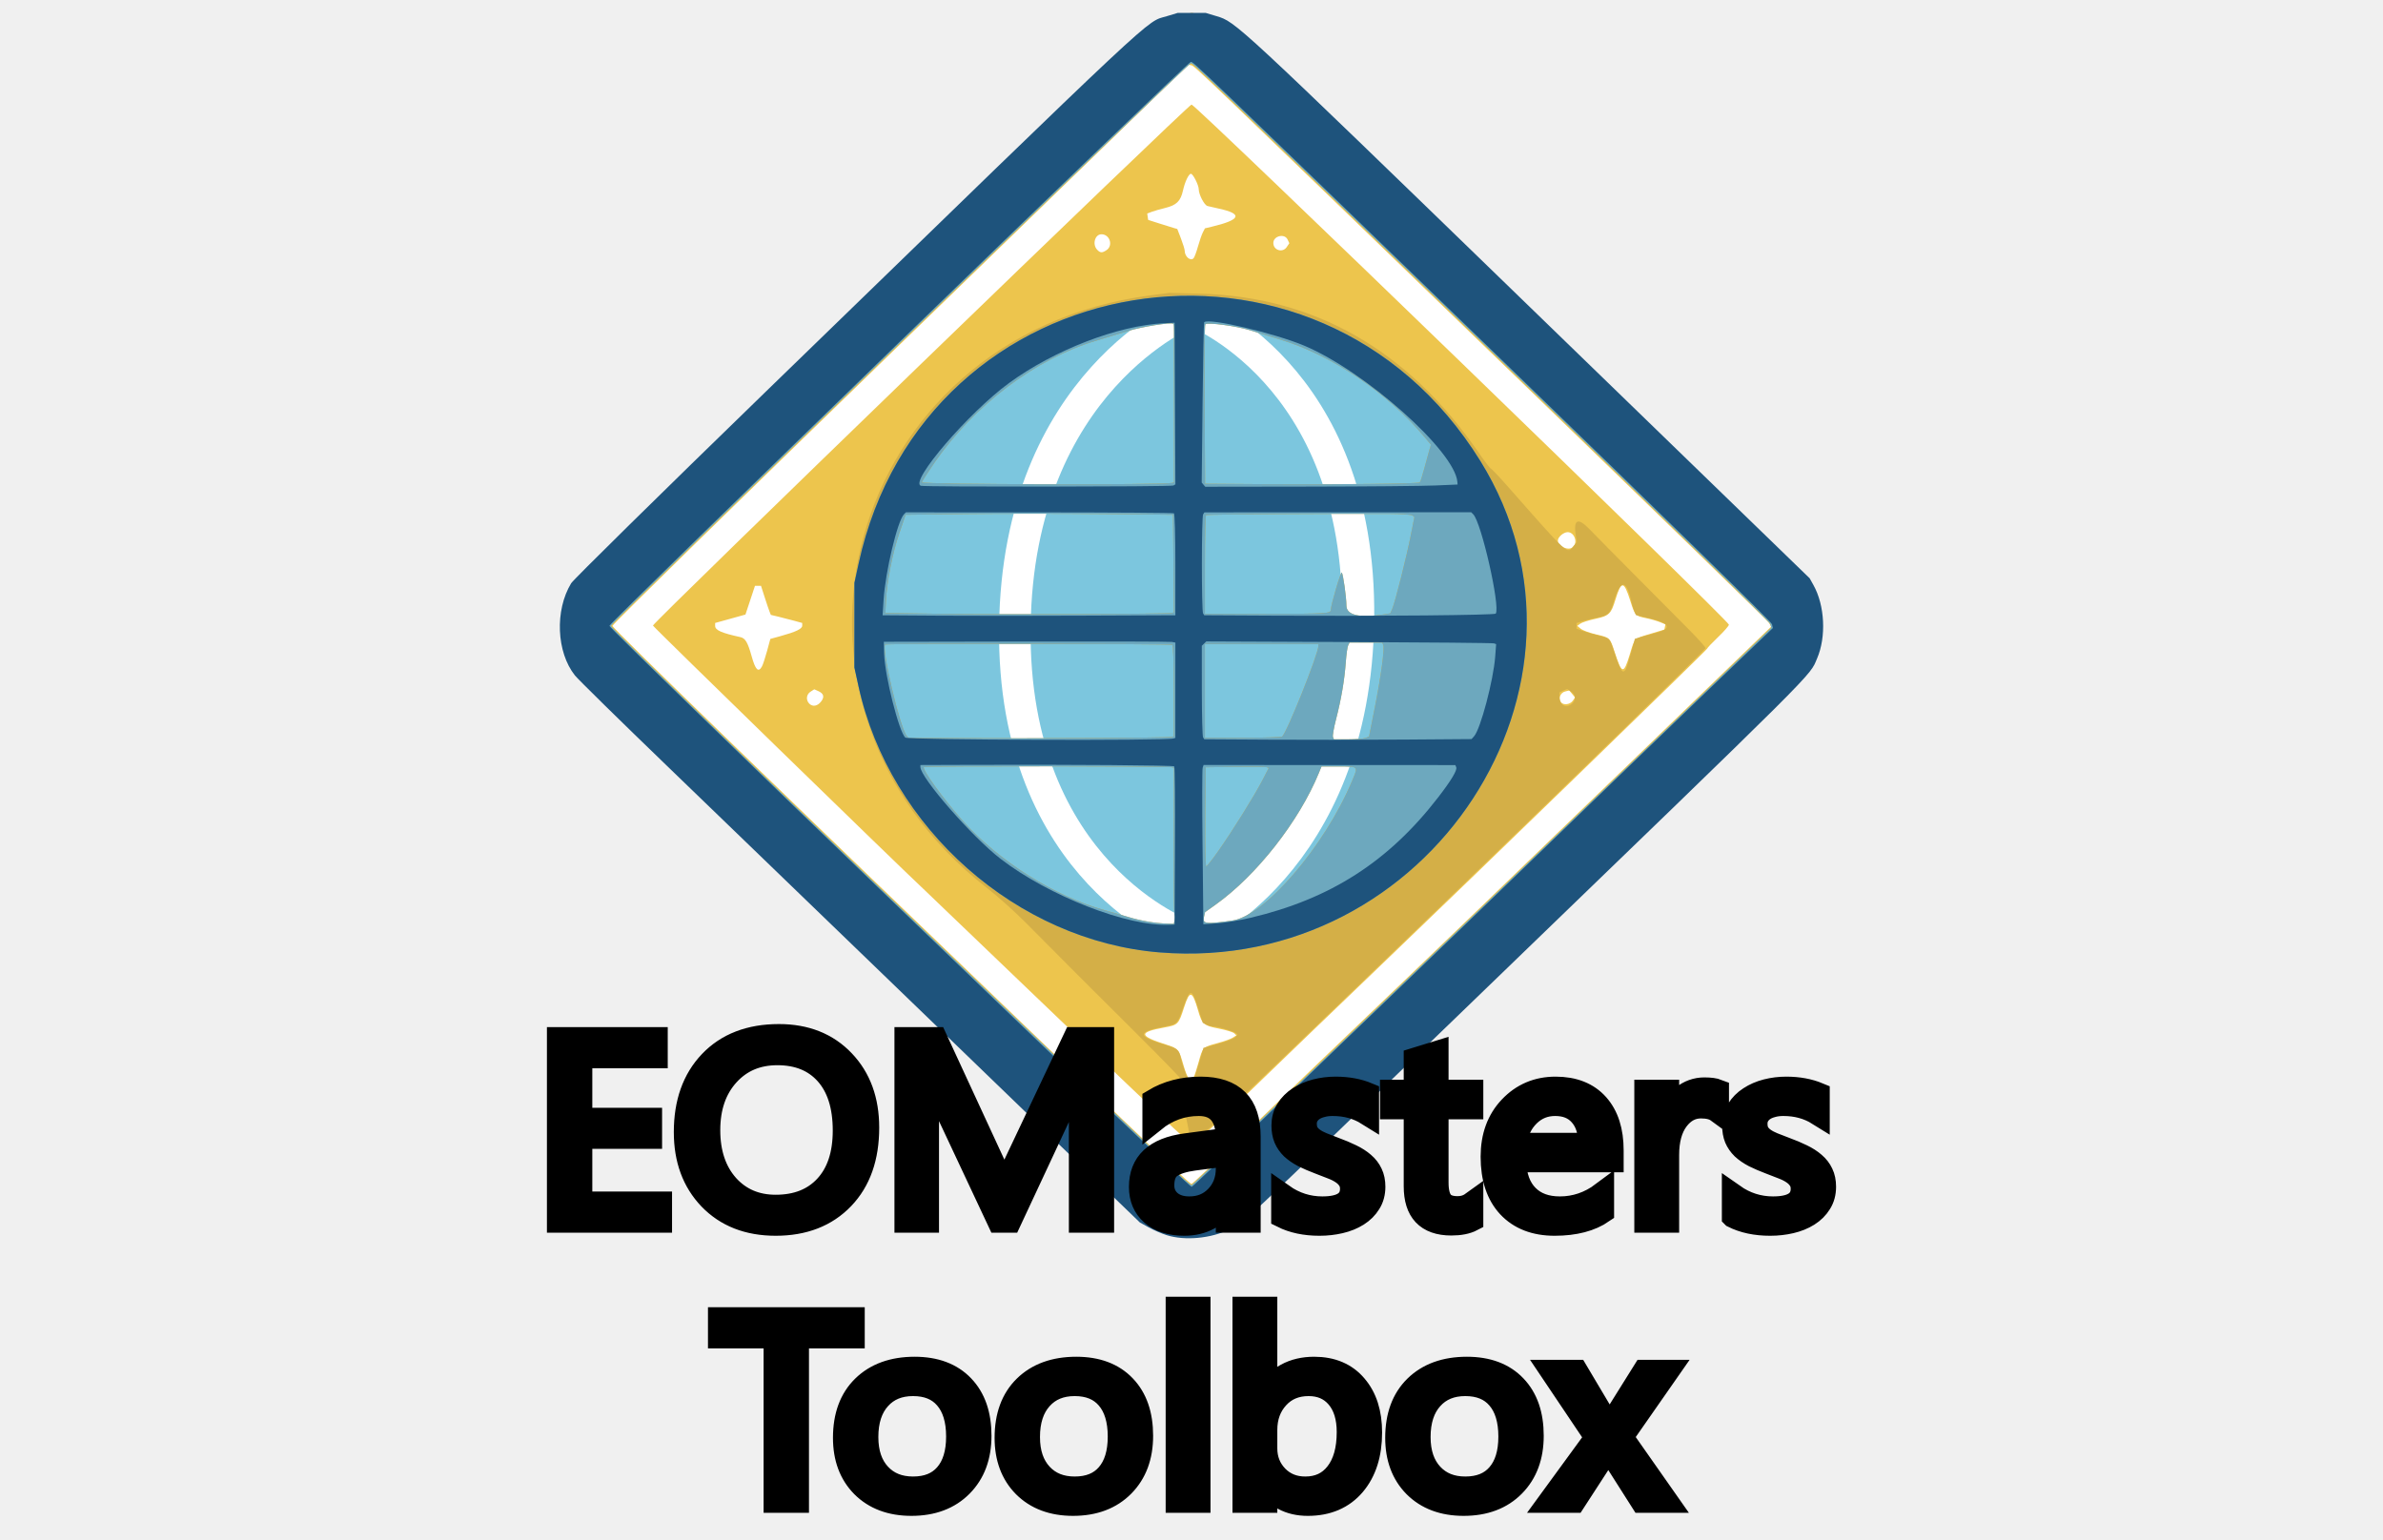
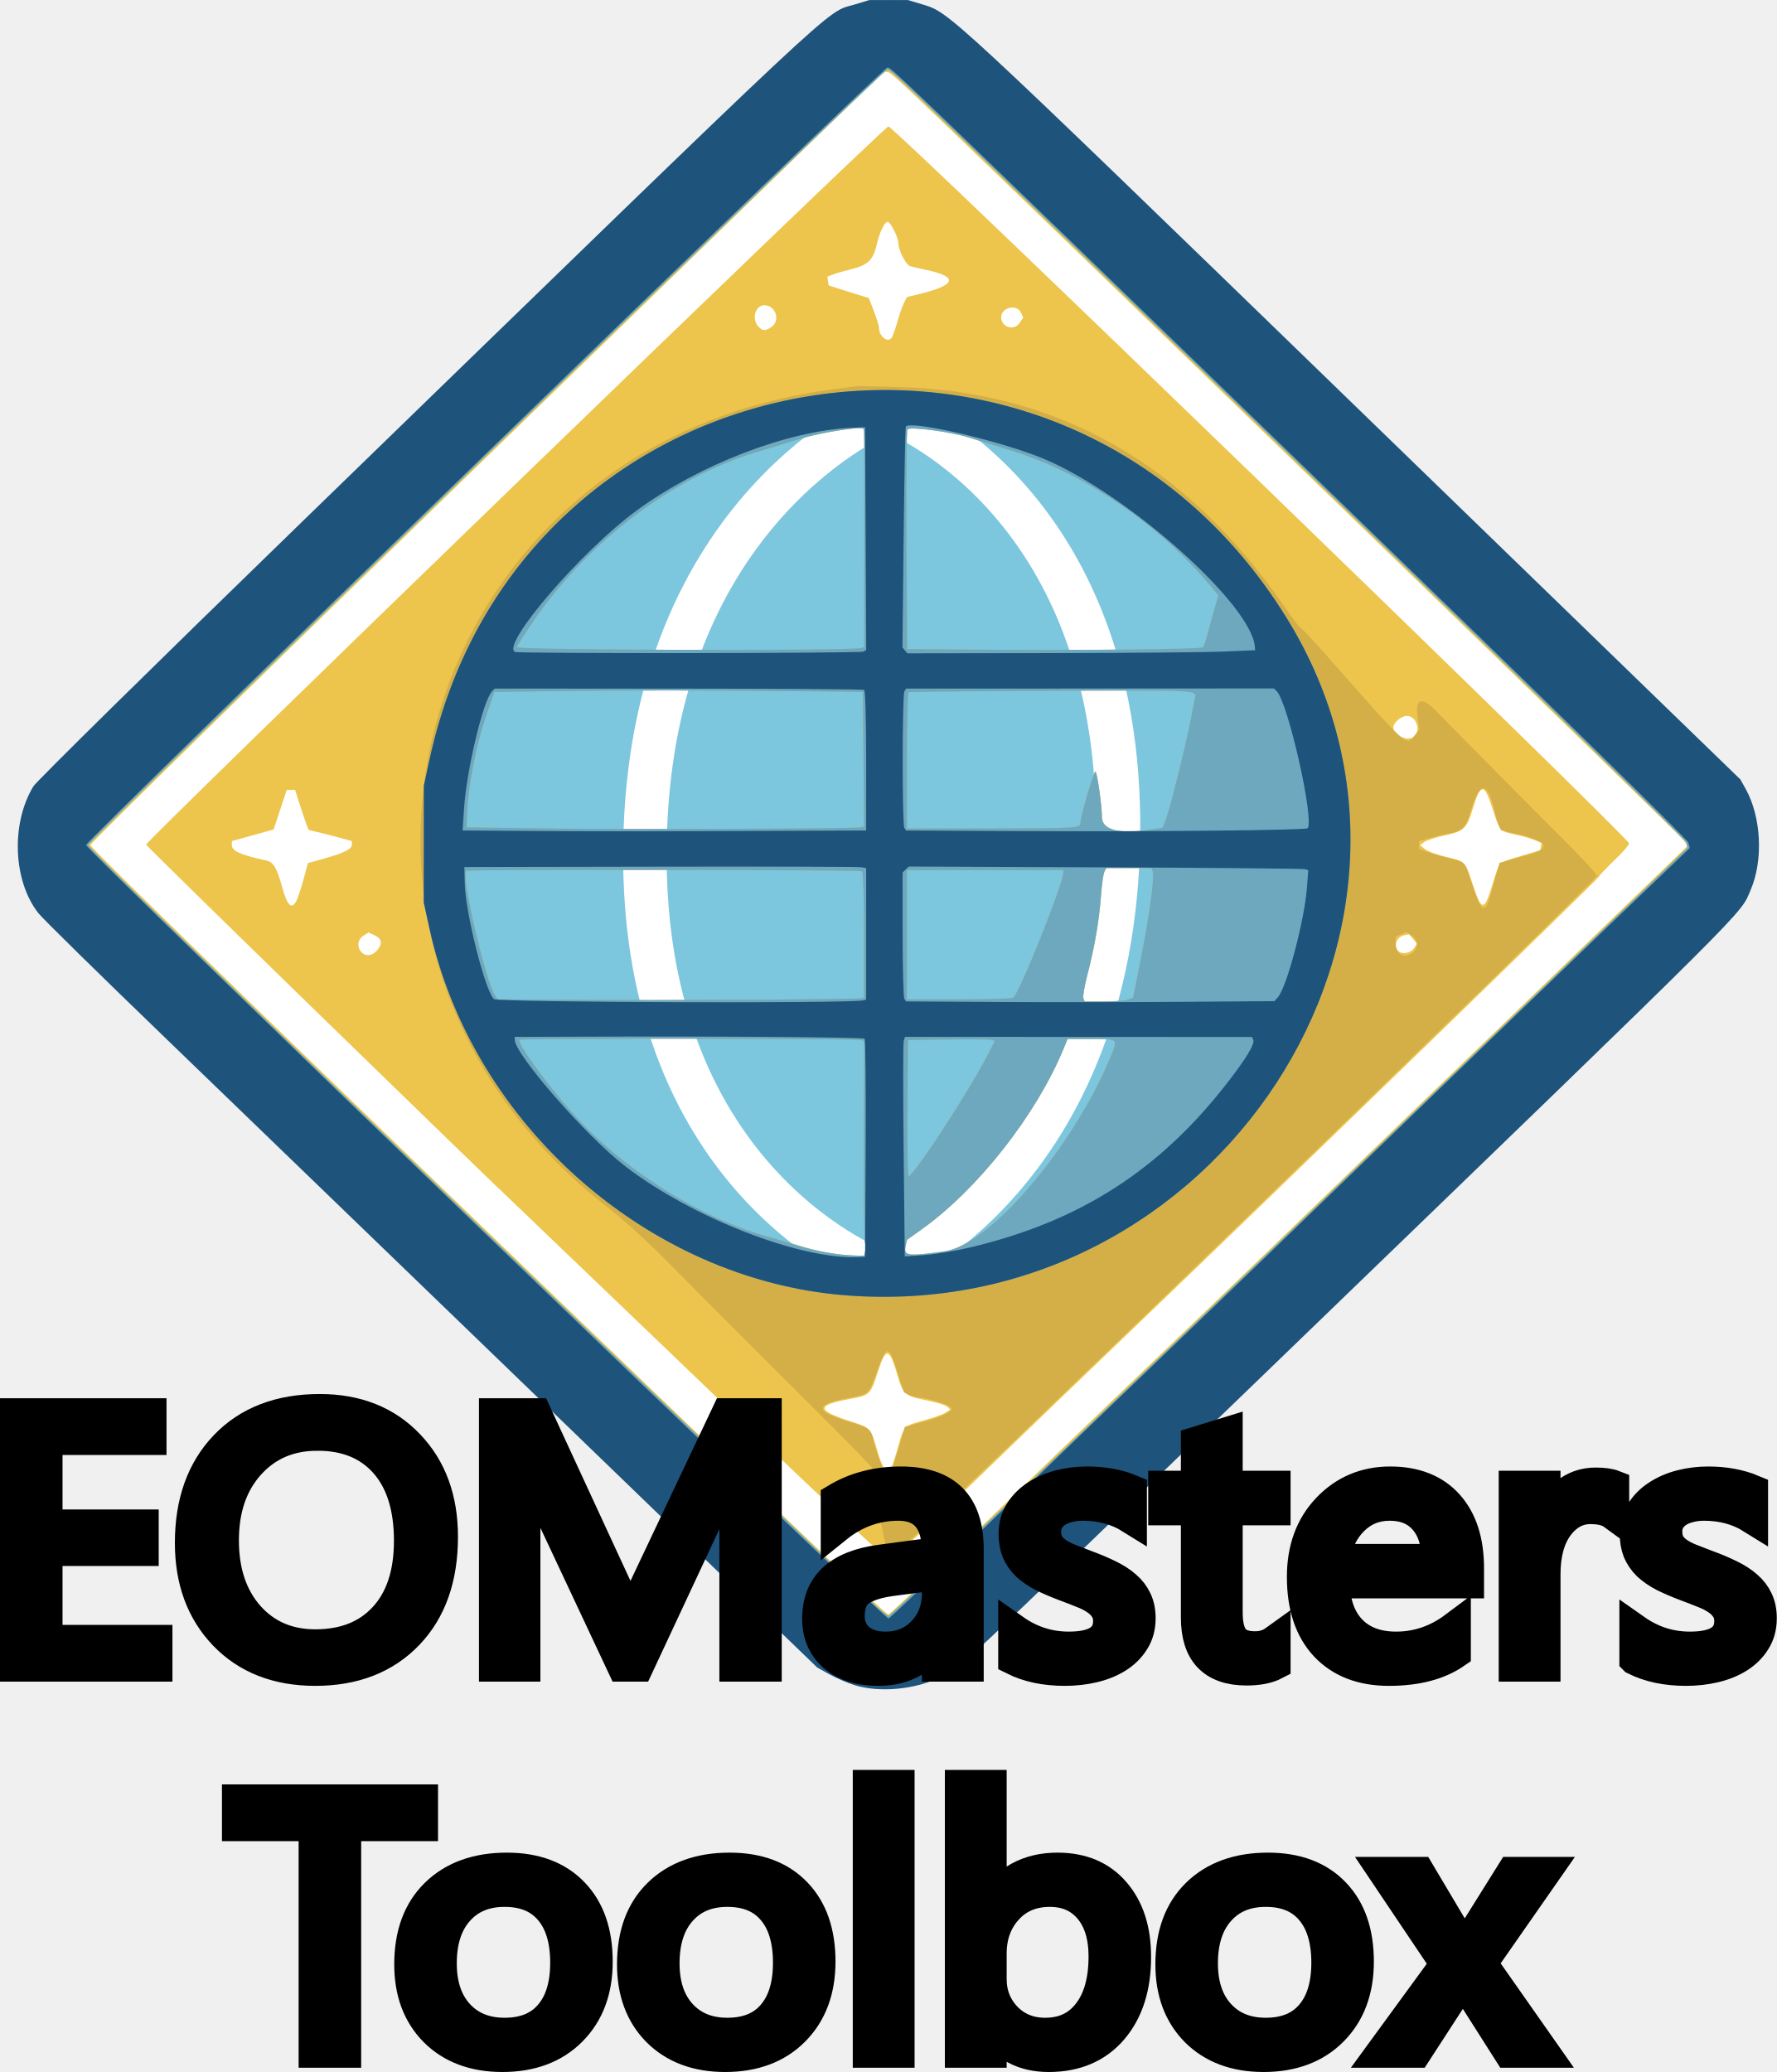
- <svg xmlns="http://www.w3.org/2000/svg" version="1.0" width="1585.096pt" height="1024pt" viewBox="0 0 1585.096 1024" preserveAspectRatio="xMidYMid" id="svg4" xml:space="preserve">
+ <svg xmlns="http://www.w3.org/2000/svg" version="1.0" width="857.489pt" height="999.992pt" viewBox="0 0 857.489 999.992" preserveAspectRatio="xMidYMid" id="svg4" xml:space="preserve">
  <defs id="defs4" />
-   <g id="g2615" style="display:inline" transform="matrix(1.068161,0,0,1.039036,246.2928,-116.1141)">
+   <g id="g2615" style="display:inline" transform="matrix(1.068161,0,0,1.039036,-117.5105,-124.6697)">
    <rect style="display:inline;fill:#ffffff;fill-opacity:1;stroke:#ffffff;stroke-width:0;stroke-linecap:round;stroke-dasharray:none;stroke-opacity:1" id="rect2622" width="530.308" height="530.308" x="460.467" y="-264.845" transform="rotate(45)" />
    <path style="display:inline;fill:#edc54d;fill-opacity:1" d="m 501.388,901.758 c -3.35,-0.529 -7.534,-4.064 -11.177,-3.825 l -6.695,-4.368 C 459.125,871.624 452.191,856.719 416.67,822.804 384.376,791.969 298.693,706.796 240.913,649.608 183.133,592.42 134.32,545.376 132.456,542.478 c -9.096,-14.149 -11.116,-38.776 0.032,-56.147 4.172,-6.501 344.106,-349.436 351.226,-354.178 3.024,-2.014 8.522,-4.036 11.351,-6.735 l 7.241,-0.141 7.08,0.36 c 11.91,0.606 15.354,1.708 25.381,2.836 l 3.392,4.677 180.103,174.678 c 116.196,112.696 176.916,176.684 178.692,178.876 4.476,5.524 2.189,7.366 3.115,11.54 l 1.594,7.188 -1.184,9.452 0.205,8.217 -4.664,9.348 c -6.402,12.831 5.868,3.565 -200.259,207.932 -31.69,31.42 -78.403,78.101 -103.807,103.36 -25.404,25.259 -41.501,40.665 -49.886,46.921 -13.023,9.715 -31.731,12.509 -34.814,12.022 z m 50.753,-71.44 c 21.861,-21.728 53.037,-52.546 69.279,-68.485 30.454,-29.884 76.85,-75.858 187.252,-185.547 l 63.801,-63.389 -1.614,-2.464 C 869.971,509.078 799.859,438.958 715.054,354.61 513.375,154.017 513.209,153.854 511.168,153.517 l -1.752,-0.289 -179.281,178.788 C 226.598,435.268 150.854,511.529 150.854,512.518 c 0,1.597 112.603,113.848 267.727,266.89 82.338,81.233 91.77,90.414 92.88,90.414 0.513,0 18.819,-17.777 40.681,-39.505 z m -58.86,-2.935 c -9.67,-9.496 -19.601,-19.191 -22.07,-21.543 -2.468,-2.352 -30.971,-30.42 -63.339,-62.372 C 375.505,711.515 347.433,683.847 345.491,681.983 328.397,665.578 176.028,513.023 176.028,512.313 c 0,-1.943 332.841,-333.023 335.386,-333.611 2.116,-0.489 334.639,330.448 334.639,333.044 0,0.731 -3.05,4.326 -6.778,7.988 -3.728,3.663 -6.778,6.981 -6.778,7.374 0,0.765 -143.223,143.642 -205.752,205.254 -20.769,20.464 -54.761,54.101 -75.539,74.748 -20.778,20.647 -38.355,37.539 -39.06,37.539 -0.705,0 -9.194,-7.77 -18.865,-17.266 z m 19.556,-26.063 c 0.494,-0.932 1.859,-5.271 3.034,-9.643 2.524,-9.388 2.601,-9.467 11.768,-11.994 3.917,-1.08 8.153,-2.633 9.413,-3.451 l 2.29,-1.487 -1.35,-1.35 c -0.743,-0.743 -4.982,-2.079 -9.422,-2.969 -9.573,-1.92 -10.635,-2.865 -13.078,-11.635 -3.59,-12.886 -5.204,-13.247 -8.725,-1.95 -3.383,10.854 -3.737,11.226 -12.229,12.835 -16.329,3.096 -16.075,5.319 1.262,11.019 7.355,2.418 7.774,2.933 10.555,12.966 2.533,9.139 4.481,11.441 6.483,7.66 z M 500.06,700.81 c 0.962,-2.508 -0.788,-4.78 -8.385,-10.879 -23.181,-18.613 -41.955,-42.383 -57.133,-72.336 l -7.36,-14.524 -9.545,-0.279 c -12.038,-0.352 -11.878,-0.607 -6.821,10.93 13.097,29.875 29.362,53.341 52.206,75.314 11.085,10.662 16.15,12.757 31.83,13.161 l 4.63,0.12 z m 38.575,-0.621 4.841,-1.034 6.294,-5.092 c 14.867,-12.029 27.764,-26.484 38.855,-43.548 10.985,-16.9 22.256,-39.119 22.489,-44.333 l 0.139,-3.111 -6.757,-0.291 c -7.708,-0.332 -11.149,0.285 -11.169,2.004 -0.05,4.309 -16.766,34.496 -25.883,46.742 -12.177,16.357 -36.639,40.585 -44.821,44.393 -2.053,0.956 -3.336,3.89 -2.378,5.44 0.692,1.119 10.636,0.486 18.39,-1.17 z M 420.686,581.528 c -0.29,-1.464 -1.592,-6.802 -2.892,-11.861 -2.075,-8.076 -3.659,-17.991 -6.262,-39.214 l -0.713,-5.809 -10.038,-0.277 -10.038,-0.277 0.707,9.476 c 1.149,15.408 5.495,39.993 8.734,49.416 l 0.416,1.21 h 10.307 10.307 z m 198.585,1.452 c 2.408,-2.937 9.896,-43.718 9.896,-53.897 v -4.994 l -9.44,0.277 -9.44,0.277 -0.688,7.262 c -1.303,13.76 -3.758,28.968 -6.475,40.106 -1.498,6.142 -2.497,11.395 -2.218,11.673 1.114,1.114 17.387,0.49 18.367,-0.705 z M 280.788,560.905 c 2.179,-2.93 1.591,-5.081 -1.814,-6.632 l -2.486,-1.133 -2.302,1.508 c -2.69,1.762 -3.035,5.433 -0.729,7.739 2.119,2.119 5.1,1.516 7.33,-1.483 z m 468.115,-0.539 1.346,-2.039 -1.799,-2.222 -1.799,-2.222 -2.569,0.645 c -3.018,0.757 -4.451,4.678 -2.548,6.97 1.663,2.004 5.709,1.382 7.369,-1.133 z M 243.904,538.498 c 0.624,-1.167 2.056,-5.611 3.181,-9.875 l 2.046,-7.754 6.294,-1.781 c 9.608,-2.719 13.555,-4.661 13.555,-6.667 v -1.762 l -5.083,-1.441 c -2.796,-0.792 -7.19,-1.955 -9.765,-2.583 l -4.682,-1.143 -0.797,-2.043 c -0.439,-1.124 -1.817,-5.311 -3.064,-9.305 l -2.267,-7.262 h -1.879 -1.879 l -2.962,9.189 -2.962,9.189 -2.421,0.7 c -1.331,0.385 -5.58,1.6 -9.44,2.7 l -7.02,1.999 v 1.884 c 0,2.731 3.923,4.522 15.716,7.176 3.077,0.692 4.582,3.317 6.99,12.186 2.41,8.879 4.223,10.735 6.44,6.593 z m 540.389,-7.585 c 3.273,-10.995 2.373,-10.066 12.919,-13.338 l 8.645,-2.682 0.323,-1.679 0.323,-1.679 -3.45,-1.441 c -1.897,-0.793 -5.743,-1.925 -8.547,-2.515 -6.793,-1.431 -6.913,-1.568 -9.92,-11.289 -3.96,-12.802 -5.53,-12.901 -9.187,-0.581 -2.753,9.272 -3.923,10.401 -12.839,12.385 -3.988,0.887 -8.074,2.251 -9.081,3.03 l -1.831,1.417 2.148,1.824 c 1.181,1.003 5.32,2.587 9.198,3.52 9.012,2.168 9.006,2.163 11.896,11.311 4.551,14.406 5.569,14.592 9.402,1.716 z M 411.585,497.533 c 2.2,-19.678 3.986,-31.23 6.562,-42.447 1.57,-6.837 2.61,-12.828 2.31,-13.313 -0.862,-1.395 -18.415,-1.101 -19.561,0.328 -2.849,3.552 -9.917,44.251 -9.917,57.099 v 5.663 l 9.925,-0.276 9.925,-0.276 z m 217.81,0.968 c -0.636,-14.478 -4.7,-40.487 -7.99,-51.137 l -1.999,-6.474 h -9.586 c -11.101,0 -10.867,-0.176 -9.043,6.778 3.134,11.953 7.056,33.107 8.078,43.571 0.598,6.124 1.266,11.695 1.485,12.38 l 0.397,1.246 9.457,-0.277 9.457,-0.277 z m 119.64,-36.503 c 3.049,-3.049 0.75,-9.489 -3.389,-9.489 -2.515,0 -6.1,3.13 -6.1,5.325 0,3.878 6.793,6.859 9.489,4.163 z m -321.549,-41.683 c 0.506,-0.666 1.713,-3.389 2.683,-6.052 10.701,-29.386 40.019,-68.022 62.792,-82.75 8.933,-5.777 10.395,-11.709 2.86,-11.603 -13.256,0.186 -22.22,3.517 -31.938,11.868 -20.677,17.769 -41.623,48.241 -53.472,77.789 -5.165,12.881 -5.637,11.957 6.107,11.957 h 10.048 z m 186.188,-0.217 c 0,-8.187 -19.372,-44.813 -33.092,-62.565 -20.665,-26.739 -33.565,-35.856 -52.839,-37.343 l -7.988,-0.616 v 3.44 3.44 l 4.399,2.578 c 25.217,14.778 57.22,57.164 68.556,90.8 l 0.571,1.694 h 10.197 10.197 z M 512.754,277.015 c 0.54,-0.666 1.751,-4.042 2.691,-7.504 0.94,-3.461 2.296,-7.476 3.015,-8.921 l 1.307,-2.627 4.109,-1.004 c 18.211,-4.452 19.714,-8.25 4.593,-11.609 -2.929,-0.65 -6.128,-1.405 -7.109,-1.676 -1.987,-0.549 -5.424,-7.322 -5.457,-10.753 -0.026,-2.681 -3.566,-9.886 -4.857,-9.886 -1.386,0 -3.744,5.086 -4.938,10.655 -1.468,6.844 -4.04,9.455 -11.044,11.209 -3.195,0.8 -7.03,1.935 -8.521,2.521 l -2.712,1.065 0.291,2.041 0.291,2.041 6.778,2.227 c 3.728,1.225 7.807,2.532 9.066,2.905 l 2.288,0.677 2.311,6.169 c 1.271,3.393 2.311,6.891 2.311,7.773 0,3.804 3.751,6.958 5.587,4.697 z m -54.214,-5.138 c 4.218,-2.954 1.947,-10.112 -3.209,-10.112 -4.055,0 -5.826,6.415 -2.72,9.848 1.958,2.164 3.14,2.216 5.928,0.263 z m 112.163,-1.921 1.612,-2.46 -1.085,-2.381 c -1.847,-4.055 -8.872,-2.304 -8.872,2.211 0,4.693 5.796,6.52 8.345,2.63 z" id="path2619" />
    <circle style="display:inline;fill:#7cc6de;fill-opacity:1;stroke:#ffffff;stroke-width:0;stroke-linecap:round;stroke-dasharray:none;stroke-opacity:1" id="path2623" cx="509.492" cy="510.254" r="195.983" />
    <g id="g2622" style="display:inline">
      <path style="fill:#000000;fill-opacity:0;stroke:#ffffff;stroke-width:19.649;stroke-linecap:round;stroke-dasharray:none;stroke-opacity:1" d="m 509.993,311.477 c 0,0 -106.746,43.976 -108.601,201.835 -1.855,157.859 106.917,197.466 106.917,197.466" id="path2622" />
      <path style="display:inline;fill:#000000;fill-opacity:0;stroke:#ffffff;stroke-width:20;stroke-linecap:round;stroke-dasharray:none;stroke-opacity:1" d="m 509.837,709.879 c 0,0 103.538,-44.001 105.337,-201.95 C 616.973,349.98 511.47,310.35 511.47,310.35" id="path2622-3" />
    </g>
    <path style="display:inline;fill:#d4af47;fill-opacity:1" d="m 500.097,900.499 c -7.537,-1.484 -10.493,-1.007 -12.819,-3.021 l -5.646,-4.887 -65.608,-64.517 C 379.063,791.728 323.499,736.873 292.07,705.727 260.64,674.58 210.506,626.633 182.381,596.719 l -50.579,-53.796 -5.624,-6.501 c -11.889,-13.743 -4.564,-31.115 -0.652,-49.17 l 5.19,-4.538 173.056,-175.534 C 341.383,269.03 483.313,127.594 494.448,124.278 l 5.253,-1.564 11.823,-2.728 12.042,2.401 6.355,2.081 c 3.266,1.069 6.085,3.864 8.29,5.244 2.205,1.379 83.365,80.602 180.622,177.519 l 177.16,176.539 1.971,3.221 c 10.865,17.753 3.621,43.548 -9.349,58.762 -3.415,4.006 -231.253,234.386 -244.845,247.73 l -99.041,97.239 -6.209,4.161 c -6.428,4.309 -31.714,6.938 -38.425,5.616 z M 588.608,795.283 C 660.647,724.075 738.559,646.826 830.937,555.015 l 41.527,-41.272 -0.605,-2.41 C 871.487,509.851 808.674,446.678 708.801,347.341 510.8,150.4 512.783,152.354 510.896,152.354 c -2.136,0 -361.01,358.02 -361.01,360.15 0,1.698 136.675,137.846 268.204,267.171 36.479,35.867 72.168,71.06 79.309,78.205 7.142,7.146 13.508,12.865 14.148,12.709 0.64,-0.156 35.318,-34.044 77.062,-75.307 z m -77.579,47.742 c -0.006,-0.438 -1.266,-7.115 -2.799,-14.837 -1.533,-7.722 -3.104,-16.834 -3.491,-20.25 l -0.703,-6.211 -6.337,-6.861 c -3.485,-3.773 -15.525,-16.234 -26.755,-27.689 C 450.405,746.226 430.975,726.224 408.208,702.597 401.443,695.576 390.768,685.732 384.486,680.722 233.232,560.085 295.944,326.554 485.916,300.872 l 11.744,-1.588 19.014,0.51 c 70.912,1.904 129.179,35.621 173.438,101.64 3.838,5.725 7.312,10.409 7.72,10.409 0.408,0 5.277,5.29 10.819,11.756 38.235,44.606 36.538,43.023 40.592,37.869 l 2.092,-2.66 -0.545,-3.409 c -1.786,-11.171 1.076,-12.689 8.647,-4.584 3.109,3.328 16.136,16.891 28.948,30.139 12.812,13.248 27.756,28.716 33.21,34.373 5.453,5.657 9.919,10.807 9.925,11.444 0.017,2.063 -316.379,316.129 -319.088,316.739 -0.765,0.172 -1.396,-0.046 -1.402,-0.484 z m 3.251,-44.61 c 0.802,-2.53 2.154,-7.095 3.003,-10.146 l 1.545,-5.546 5.546,-1.526 c 8.433,-2.32 13.511,-4.292 14.68,-5.7 l 1.056,-1.273 -1.222,-0.998 c -1.524,-1.244 -11.047,-4.095 -13.743,-4.114 -1.102,-0.008 -3.066,-0.553 -4.366,-1.21 l -2.363,-1.196 -2.996,-9.682 c -3.845,-12.426 -4.864,-12.48 -9.018,-0.484 -3.797,10.965 -3.881,11.055 -11.567,12.507 -17.508,3.307 -17.448,6.408 0.229,11.744 7.519,2.27 8.702,3.298 9.659,8.398 0.361,1.925 1.526,5.824 2.588,8.664 l 1.932,5.163 1.571,1.855 2.007,-1.855 z m -13.333,-97.496 c 0.327,-1.301 0.275,-2.881 -0.114,-3.51 -0.389,-0.63 -0.622,-21.962 -0.518,-47.406 l 0.189,-46.262 -1.024,-0.633 c -1.241,-0.767 -153.942,-0.911 -154.707,-0.145 -1.33,1.33 11.593,19.755 23.757,33.872 22.527,26.144 57.674,48.994 88.773,57.716 4.26,1.195 11.014,3.201 15.008,4.459 7.436,2.341 16.669,3.943 23.946,4.156 l 4.097,0.12 z m 35.744,0.325 c 20.212,-2.85 57.488,-47.4 74.561,-89.109 4.071,-9.945 4.416,-9.548 -8.293,-9.548 h -10.601 l -1.64,4.115 c -12.348,30.977 -38.791,65.636 -64.388,84.393 l -6.488,4.754 -0.63,2.87 c -1.022,4.655 0.658,4.897 17.481,2.525 z m -8.513,-44.678 c 8.843,-12.938 22.442,-35.4 27.396,-45.254 l 3.922,-7.801 -1.262,-0.484 c -0.694,-0.266 -9.527,-0.365 -19.629,-0.22 l -18.367,0.264 -0.255,31.71 c -0.14,17.44 0.12,31.71 0.578,31.71 0.458,0 3.886,-4.466 7.617,-9.925 z m -28.999,-72.902 1.21,-0.382 v -29.021 c 0,-17.78 -0.365,-29.246 -0.943,-29.603 -1.105,-0.683 -178.128,-0.877 -178.81,-0.195 -2.453,2.453 9.232,53.414 13.415,58.504 l 0.984,1.198 33.054,0.255 c 39.446,0.304 129.375,-0.214 131.089,-0.755 z m 120.512,0.631 2.27,-0.863 3.608,-18.744 c 3.887,-20.193 6.146,-37.535 5.209,-39.979 l -0.583,-1.519 h -10.163 -10.163 l -0.872,1.694 c -0.48,0.932 -1.163,5.834 -1.519,10.893 -0.809,11.505 -2.84,23.742 -6.061,36.524 -1.372,5.443 -2.239,10.563 -1.926,11.377 l 0.568,1.48 h 8.682 c 4.775,0 9.703,-0.388 10.952,-0.863 z m -51.914,-0.846 c 2.701,-1.807 22.603,-52.845 22.649,-58.08 l 0.011,-1.21 h -35.341 -35.341 v 30.016 30.016 l 23.48,-0.015 c 12.914,-0.008 23.958,-0.335 24.543,-0.726 z M 748.426,562.255 c 2.54,-2.299 2.227,-5.8 -0.69,-7.711 l -2.46,-1.612 -2.381,1.085 -2.381,1.085 v 2.505 c 0,5.703 4.091,8.106 7.912,4.648 z m 33.391,-21.877 c 0.413,-0.666 1.861,-5.35 3.217,-10.409 l 2.466,-9.198 3.86,-1.148 c 2.123,-0.632 6.386,-1.848 9.473,-2.703 10.018,-2.775 8.54,-6.082 -4.116,-9.209 l -8.597,-2.124 -1.016,-2.574 c -0.559,-1.416 -1.304,-3.881 -1.657,-5.479 -3.388,-15.344 -6.872,-15.125 -11.431,0.721 -1.747,6.073 -3.658,7.867 -9.461,8.883 -1.955,0.342 -5.768,1.28 -8.472,2.083 l -4.917,1.46 v 1.819 1.819 l 4.115,1.503 c 2.263,0.827 6.682,2.145 9.82,2.929 7.004,1.751 6.557,1.239 9.797,11.22 3.82,11.772 4.986,13.526 6.92,10.409 z m -282.624,-36.109 1.224,-0.391 -0.256,-31.251 -0.256,-31.251 -45.023,-0.484 c -24.763,-0.266 -62.234,-0.266 -83.269,0 l -38.246,0.484 -4.017,12.103 c -4.231,12.747 -7.769,31.388 -8.271,43.571 l -0.299,7.262 34.857,0.484 c 37.038,0.514 141.498,0.131 143.556,-0.527 z m 132.262,0.856 3.741,-0.618 1.269,-3.037 c 1.767,-4.228 8.893,-33.372 11.535,-47.173 l 2.194,-11.459 -1.195,-0.992 c -0.679,-0.563 -6.999,-1.024 -14.628,-1.067 -31.589,-0.176 -113.223,0.374 -113.888,0.767 -0.399,0.236 -0.726,14.564 -0.726,31.839 v 31.411 h 37.682 c 38.706,0 40.745,-0.133 40.745,-2.648 0,-2.997 6.154,-24.502 6.802,-23.77 0.845,0.955 2.883,15.906 2.881,21.141 -0.002,6.164 8.287,8.134 23.588,5.606 z m -132.22,-84.148 1.265,-0.4 0.004,-47.695 c 0.005,-57.697 0.052,-53.178 -0.564,-53.794 -1.108,-1.108 -19.756,1.959 -28.037,4.611 -4.835,1.548 -13.81,4.353 -19.944,6.233 -37.731,11.564 -76.082,41.366 -100.79,78.325 -4.199,6.281 -7.635,11.83 -7.635,12.332 0,1.412 151.266,1.789 155.7,0.388 z m 154.308,-0.299 c 0.36,-0.332 1.552,-4.089 2.651,-8.349 1.098,-4.26 2.518,-9.563 3.156,-11.784 l 1.16,-4.038 -3.803,-4.676 c -23.314,-28.668 -57.634,-52.54 -90.118,-62.682 -6.321,-1.974 -14.761,-4.638 -18.755,-5.921 -8.394,-2.697 -26.734,-5.199 -27.839,-3.799 -0.398,0.505 -0.59,23.678 -0.426,51.497 l 0.298,50.579 36.98,0.273 c 44.226,0.327 95.786,-0.259 96.697,-1.099 z" id="path2617" />
    <path style="display:inline;fill:#6da8be;fill-opacity:1" d="m 498.242,893.709 c -3.045,-0.774 -8.274,-2.772 -11.619,-4.439 l -6.082,-3.032 C 410.31,832.907 355.953,764.22 294.143,701.908 239.74,648.002 191.5,600.154 137.149,546.196 l -3.878,-7.919 c -7.992,-16.321 -7.596,-34.831 1.094,-51.134 l 3.117,-5.848 172.51,-166.586 C 486.309,144.447 481.925,131.776 493.357,129.705 l 9.836,-1.782 c 8.745,-1.169 17.55,0.143 21.464,1.2 9.738,2.934 7.069,0.457 15.082,5.47 2.205,1.379 74.604,81.627 174.621,175.693 l 170.834,171.956 2.517,4.967 c 9.408,18.566 6.567,45.512 -6.402,60.726 -3.415,4.006 -35.568,35.032 -200.217,199.717 l -134.396,134.425 -6.099,3.943 c -11.968,7.737 -29.585,10.936 -42.353,7.69 z m 90.366,-98.426 C 660.647,724.075 738.559,646.826 830.937,555.015 l 41.527,-41.272 -0.605,-2.41 C 871.487,509.851 808.674,446.678 708.801,347.341 510.8,150.4 512.783,152.354 510.896,152.354 c -2.136,0 -361.01,358.02 -361.01,360.15 0,1.698 136.675,137.846 268.204,267.171 36.479,35.867 72.168,71.06 79.309,78.205 7.142,7.146 13.508,12.865 14.148,12.709 0.64,-0.156 35.318,-34.044 77.062,-75.307 z m -96.961,-73.67 c -88.778,-7.362 -168.095,-79.339 -187.558,-170.202 l -2.623,-12.245 0.02,-27.111 0.02,-27.111 2.647,-12.476 c 40.926,-192.912 285.563,-234.279 387.16,-65.467 85.988,142.875 -31.836,328.529 -199.666,314.611 z m 9.3,-20.694 c 0.327,-1.301 0.275,-2.881 -0.114,-3.51 -0.389,-0.63 -0.622,-21.962 -0.518,-47.406 l 0.189,-46.262 -1.024,-0.633 c -1.241,-0.767 -153.942,-0.911 -154.707,-0.145 -1.33,1.33 11.593,19.755 23.757,33.872 22.527,26.144 57.674,48.994 88.773,57.716 4.26,1.195 11.014,3.201 15.008,4.459 7.436,2.341 16.669,3.943 23.946,4.156 l 4.097,0.12 z m 35.744,0.325 c 20.212,-2.85 57.488,-47.4 74.561,-89.109 4.071,-9.945 4.416,-9.548 -8.293,-9.548 h -10.601 l -1.64,4.115 c -12.348,30.977 -38.791,65.636 -64.388,84.393 l -6.488,4.754 -0.63,2.87 c -1.022,4.655 0.658,4.897 17.481,2.525 z m -8.513,-44.678 c 8.843,-12.938 22.442,-35.4 27.396,-45.254 l 3.922,-7.801 -1.262,-0.484 c -0.694,-0.266 -9.527,-0.365 -19.629,-0.22 l -18.367,0.264 -0.255,31.71 c -0.14,17.44 0.12,31.71 0.578,31.71 0.458,0 3.886,-4.466 7.617,-9.925 z m -28.999,-72.902 1.21,-0.382 v -29.021 c 0,-17.78 -0.365,-29.246 -0.943,-29.603 -1.105,-0.683 -178.128,-0.877 -178.81,-0.195 -2.453,2.453 9.232,53.414 13.415,58.504 l 0.984,1.198 33.054,0.255 c 39.446,0.304 129.375,-0.214 131.089,-0.755 z m 120.512,0.631 2.27,-0.863 3.608,-18.744 c 3.887,-20.193 6.146,-37.535 5.209,-39.979 l -0.583,-1.519 h -10.163 -10.163 l -0.872,1.694 c -0.48,0.932 -1.163,5.834 -1.519,10.893 -0.809,11.505 -2.84,23.742 -6.061,36.524 -1.372,5.443 -2.239,10.563 -1.926,11.377 l 0.568,1.48 h 8.682 c 4.775,0 9.703,-0.388 10.952,-0.863 z m -51.914,-0.846 c 2.701,-1.807 22.603,-52.845 22.649,-58.08 l 0.011,-1.21 h -35.341 -35.341 v 30.016 30.016 l 23.48,-0.015 c 12.914,-0.008 23.958,-0.335 24.543,-0.726 z m -68.585,-79.182 1.224,-0.391 -0.256,-31.251 -0.256,-31.251 -45.023,-0.484 c -24.763,-0.266 -62.234,-0.266 -83.269,0 l -38.246,0.484 -4.017,12.103 c -4.231,12.747 -7.769,31.388 -8.271,43.571 l -0.299,7.262 34.857,0.484 c 37.038,0.514 141.498,0.131 143.556,-0.527 z m 132.262,0.856 3.741,-0.618 1.269,-3.037 c 1.767,-4.228 8.893,-33.372 11.535,-47.173 l 2.194,-11.459 -1.195,-0.992 c -0.679,-0.563 -6.999,-1.024 -14.628,-1.067 -31.589,-0.176 -113.223,0.374 -113.888,0.767 -0.399,0.236 -0.726,14.564 -0.726,31.839 v 31.411 h 37.682 c 38.706,0 40.745,-0.133 40.745,-2.648 0,-2.997 6.154,-24.502 6.802,-23.77 0.845,0.955 2.883,15.906 2.881,21.141 -0.002,6.164 8.287,8.134 23.588,5.606 z m -132.22,-84.148 1.265,-0.4 0.004,-47.695 c 0.005,-57.697 0.052,-53.178 -0.564,-53.794 -1.108,-1.108 -19.756,1.959 -28.037,4.611 -4.835,1.548 -13.81,4.353 -19.944,6.233 -37.731,11.564 -76.082,41.366 -100.79,78.325 -4.199,6.281 -7.635,11.83 -7.635,12.332 0,1.412 151.266,1.789 155.7,0.388 z m 154.308,-0.299 c 0.36,-0.332 1.552,-4.089 2.651,-8.349 1.098,-4.26 2.518,-9.563 3.156,-11.784 l 1.16,-4.038 -3.803,-4.676 c -23.314,-28.668 -57.634,-52.54 -90.118,-62.682 -6.321,-1.974 -14.761,-4.638 -18.755,-5.921 -8.394,-2.697 -26.734,-5.199 -27.839,-3.799 -0.398,0.505 -0.59,23.678 -0.426,51.497 l 0.298,50.579 36.98,0.273 c 44.226,0.327 95.786,-0.259 96.697,-1.099 z" id="path2616" />
    <path style="display:inline;fill:#1e537c;fill-opacity:1" d="m 496.033,902.698 c -3.195,-1.03 -8.285,-3.293 -11.312,-5.029 L 479.219,894.513 359.818,775.916 C 294.147,710.688 215.799,632.917 185.711,603.092 155.622,573.267 129.401,546.787 127.44,544.249 c -11.525,-14.923 -12.589,-41.637 -2.349,-59.014 1.373,-2.33 54.781,-56.395 121.341,-122.834 C 496.148,113.14 482.461,126.316 496.033,122.111 l 6.778,-2.1 h 8.714 8.714 l 6.778,2.094 c 12.014,3.711 11.234,2.967 193.038,184.199 l 176.29,175.736 2.364,4.357 c 7.083,13.057 8.05,33.121 2.265,46.96 -4.96,11.864 4.538,2.138 -213.712,218.857 -154.824,153.739 -142.295,141.663 -152.246,146.741 -11.406,5.82 -27.686,7.383 -38.982,3.741 z m 63.848,-78.152 c 26.125,-25.967 62.096,-61.582 79.936,-79.145 17.84,-17.562 61.193,-60.561 96.34,-95.553 35.147,-34.992 80.421,-79.897 100.608,-99.791 l 36.704,-36.17 -0.621,-2.475 C 872.454,509.846 812.654,449.685 709.766,347.348 510.845,149.493 512.766,151.386 510.941,151.386 c -2.108,0 -362.024,359 -362.024,361.102 0,2.38 360.062,359.153 362.551,359.239 0.502,0.017 22.287,-21.214 48.412,-47.181 z m -68.234,-102.933 c -88.778,-7.362 -168.095,-79.339 -187.558,-170.202 l -2.623,-12.245 0.02,-27.111 0.02,-27.111 2.647,-12.476 c 40.926,-192.912 285.563,-234.279 387.16,-65.467 85.988,142.875 -31.836,328.529 -199.666,314.611 z m 9.478,-68.136 c 0.138,-27.66 -0.08,-50.609 -0.484,-50.998 -0.734,-0.706 -63.629,-1.195 -125.396,-0.976 l -32.678,0.116 v 1.264 c 0,6.799 32.24,44.79 49.865,58.759 30.166,23.909 79.199,43.546 105.539,42.268 l 2.905,-0.141 z m 47.131,45.949 c 49.658,-12.075 85.779,-35.914 116.66,-76.99 8.143,-10.831 12.057,-17.508 11.347,-19.356 l -0.545,-1.42 -78.398,-0.03 -78.398,-0.03 -0.576,1.814 c -0.317,0.998 -0.347,23.366 -0.068,49.707 0.279,26.341 0.508,48.469 0.508,49.173 v 1.28 l 8.764,-0.622 c 4.82,-0.342 14.138,-1.929 20.706,-3.526 z m -48.109,-114.791 1.21,-0.384 V 553.74 523.228 l -2.179,-0.427 c -1.198,-0.235 -42.046,-0.352 -90.773,-0.261 l -88.594,0.166 0.189,7.702 c 0.341,13.876 9.355,50.452 13.225,53.664 1.838,1.525 162.18,2.065 166.921,0.562 z m 187.255,-1.472 c 3.993,-4.618 12.011,-35.785 13.118,-50.991 l 0.58,-7.964 -1.352,-0.486 c -0.744,-0.267 -41.355,-0.656 -90.247,-0.865 l -88.895,-0.379 -1.394,1.394 -1.394,1.394 0.015,28.736 c 0.008,15.805 0.358,29.276 0.777,29.936 l 0.762,1.2 41.1,0.253 c 22.605,0.139 60.053,0.11 83.218,-0.066 l 42.119,-0.318 z m -188.223,-77.423 2.179,0.023 v -32.379 c 0,-19.387 -0.369,-32.607 -0.919,-32.947 -0.505,-0.312 -38.265,-0.579 -83.909,-0.592 l -82.99,-0.024 -1.202,1.261 c -4.048,4.248 -11.578,36.732 -12.69,54.745 l -0.612,9.912 35.729,0.254 c 19.651,0.14 59.693,0.135 88.983,-0.011 29.289,-0.146 54.234,-0.255 55.432,-0.242 z m 201.685,-1.064 c 2.935,-4.521 -8.943,-58.402 -14.024,-63.619 l -1.253,-1.286 -83.073,0.03 -83.073,0.03 -0.797,1.257 c -1.019,1.607 -1.052,61.855 -0.035,63.457 l 0.763,1.201 45.94,0.252 c 63.983,0.35 134.915,-0.34 135.551,-1.32 z m -200.708,-82.025 1.219,-0.765 -0.251,-51.739 -0.251,-51.739 -6.214,0.294 c -28.875,1.367 -68.549,17.055 -96.875,38.306 -25.026,18.775 -61.999,63.029 -54.977,65.803 2.052,0.81 156.051,0.653 157.348,-0.161 z m 162.898,-0.02 14.04,-0.62 -0.128,-1.658 c -1.523,-19.666 -57.423,-70.853 -95.244,-87.214 -18.655,-8.07 -59.562,-17.944 -62.435,-15.07 -0.251,0.251 -0.7,23.46 -0.997,51.574 l -0.541,51.118 1.113,1.341 1.113,1.341 64.52,-0.097 c 35.486,-0.053 70.837,-0.376 78.559,-0.717 z" id="path2615" />
  </g>
-   <g id="g2804" transform="matrix(2.298439,0,0,2.326514,-386.2532,-352.1528)" style="display:inline">
+   <g id="g2804" transform="matrix(2.298439,0,0,2.326514,-750.0564,-360.7085)" style="display:inline">
    <path d="m 402.541,550.419 h -15.653 v 48.471 h -6.352 v -48.471 h -15.615 v -5.747 h 37.62 z m 16.296,49.378 q -8.583,0 -13.725,-5.407 -5.104,-5.444 -5.104,-14.405 0,-9.755 5.331,-15.237 5.331,-5.482 14.405,-5.482 8.658,0 13.498,5.331 4.877,5.331 4.877,14.783 0,9.263 -5.255,14.859 -5.218,5.558 -14.027,5.558 z m 0.454,-35.313 q -5.974,0 -9.452,4.083 -3.478,4.046 -3.478,11.191 0,6.881 3.516,10.851 3.516,3.97 9.414,3.97 6.012,0 9.225,-3.894 3.252,-3.894 3.252,-11.078 0,-7.259 -3.252,-11.191 -3.214,-3.932 -9.225,-3.932 z m 44.917,35.313 q -8.583,0 -13.725,-5.407 -5.104,-5.444 -5.104,-14.405 0,-9.755 5.331,-15.237 5.331,-5.482 14.405,-5.482 8.658,0 13.498,5.331 4.877,5.331 4.877,14.783 0,9.263 -5.255,14.859 -5.218,5.558 -14.027,5.558 z m 0.454,-35.313 q -5.974,0 -9.452,4.083 -3.478,4.046 -3.478,11.191 0,6.881 3.516,10.851 3.516,3.97 9.414,3.97 6.012,0 9.225,-3.894 3.252,-3.894 3.252,-11.078 0,-7.259 -3.252,-11.191 -3.214,-3.932 -9.225,-3.932 z m 34.935,34.406 h -6.201 v -57.318 h 6.201 z m 18.904,-5.596 h -0.151 v 5.596 h -6.201 v -57.318 h 6.201 v 25.407 h 0.151 q 4.575,-7.713 13.384,-7.713 7.448,0 11.645,5.218 4.235,5.18 4.235,13.914 0,9.717 -4.726,15.577 -4.726,5.823 -12.931,5.823 -7.675,0 -11.607,-6.503 z m -0.151,-15.615 v 5.407 q 0,4.802 3.1,8.167 3.138,3.327 7.94,3.327 5.633,0 8.809,-4.31 3.214,-4.31 3.214,-11.985 0,-6.465 -2.987,-10.133 -2.987,-3.667 -8.091,-3.667 -5.407,0 -8.696,3.781 -3.289,3.743 -3.289,9.414 z m 55.503,22.118 q -8.583,0 -13.725,-5.407 -5.104,-5.444 -5.104,-14.405 0,-9.755 5.331,-15.237 5.331,-5.482 14.405,-5.482 8.658,0 13.498,5.331 4.877,5.331 4.877,14.783 0,9.263 -5.255,14.859 -5.218,5.558 -14.027,5.558 z m 0.454,-35.313 q -5.974,0 -9.452,4.083 -3.478,4.046 -3.478,11.191 0,6.881 3.516,10.851 3.516,3.97 9.414,3.97 6.012,0 9.225,-3.894 3.252,-3.894 3.252,-11.078 0,-7.259 -3.252,-11.191 -3.214,-3.932 -9.225,-3.932 z m 57.016,-4.31 -13.006,19.585 12.779,19.131 h -7.221 l -7.6,-12.552 q -0.718,-1.172 -1.701,-2.949 h -0.151 q -0.189,0.34 -1.777,2.949 l -7.751,12.552 h -7.146 l 13.195,-18.98 -12.628,-19.736 h 7.221 l 7.486,13.233 q 0.832,1.475 1.626,3.025 h 0.151 l 9.679,-16.258 z" id="text2803" style="font-size:77.432px;font-family:'Segoe UI';-inkscape-font-specification:'Segoe UI, Normal';text-align:center;text-anchor:middle;stroke:#000000;stroke-width:6.385;stroke-linecap:round" transform="scale(1.030986,0.9699449)" aria-label="Toolbox" />
    <path d="m 348.452,516.306 h -28.735 v -54.218 h 27.525 v 5.747 h -21.173 v 18.035 h 19.585 v 5.709 h -19.585 v 18.98 h 22.383 z m 32.289,0.907 q -11.532,0 -18.488,-7.6 -6.919,-7.6 -6.919,-19.774 0,-13.082 7.07,-20.87 7.07,-7.789 19.245,-7.789 11.229,0 18.073,7.562 6.881,7.562 6.881,19.774 0,13.271 -7.032,20.984 -7.032,7.713 -18.829,7.713 z m 0.454,-50.286 q -8.545,0 -13.876,6.163 -5.331,6.163 -5.331,16.182 0,10.019 5.18,16.144 5.218,6.087 13.573,6.087 8.923,0 14.065,-5.823 5.142,-5.823 5.142,-16.296 0,-10.738 -4.991,-16.598 -4.991,-5.86 -13.762,-5.86 z m 91.346,49.378 h -6.314 v -36.372 q 0,-4.31 0.529,-10.549 h -0.151 q -0.907,3.667 -1.626,5.255 l -18.526,41.665 h -3.1 l -18.488,-41.363 q -0.794,-1.815 -1.626,-5.558 h -0.151 q 0.302,3.252 0.302,10.624 v 36.296 h -6.125 v -54.218 h 8.394 l 16.636,37.809 q 1.928,4.348 2.495,6.503 h 0.227 q 1.626,-4.461 2.609,-6.654 l 16.976,-37.657 h 7.94 z m 41.136,0 h -6.201 v -6.049 h -0.151 q -4.046,6.957 -11.91,6.957 -5.785,0 -9.074,-3.062 -3.252,-3.062 -3.252,-8.129 0,-10.851 12.779,-12.628 l 11.607,-1.626 q 0,-9.868 -7.978,-9.868 -6.995,0 -12.628,4.764 v -6.352 q 5.709,-3.63 13.157,-3.63 13.649,0 13.649,14.443 z m -6.201,-19.585 -9.339,1.286 q -4.31,0.605 -6.503,2.155 -2.193,1.512 -2.193,5.407 0,2.836 2.004,4.65 2.042,1.777 5.407,1.777 4.613,0 7.6,-3.214 3.025,-3.252 3.025,-8.204 z m 15.539,18.186 v -6.654 q 5.066,3.743 11.154,3.743 8.167,0 8.167,-5.444 0,-1.55 -0.718,-2.609 -0.681,-1.096 -1.89,-1.928 -1.172,-0.832 -2.798,-1.475 -1.588,-0.681 -3.441,-1.399 -2.571,-1.021 -4.537,-2.042 -1.928,-1.059 -3.252,-2.344 -1.286,-1.323 -1.966,-2.987 -0.643,-1.664 -0.643,-3.894 0,-2.722 1.248,-4.802 1.248,-2.117 3.327,-3.516 2.079,-1.437 4.726,-2.155 2.684,-0.718 5.52,-0.718 5.029,0 8.998,1.739 v 6.276 q -4.272,-2.798 -9.83,-2.798 -1.739,0 -3.138,0.416 -1.399,0.378 -2.42,1.096 -0.983,0.718 -1.55,1.739 -0.529,0.983 -0.529,2.193 0,1.512 0.529,2.533 0.567,1.021 1.626,1.815 1.059,0.794 2.571,1.437 1.512,0.643 3.441,1.399 2.571,0.983 4.613,2.042 2.042,1.021 3.478,2.344 1.437,1.285 2.193,2.987 0.794,1.701 0.794,4.046 0,2.873 -1.286,4.991 -1.248,2.117 -3.365,3.516 -2.117,1.399 -4.877,2.079 -2.76,0.681 -5.785,0.681 -5.974,0 -10.36,-2.306 z m 53.159,1.021 q -2.193,1.21 -5.785,1.21 -10.171,0 -10.171,-11.343 v -22.912 h -6.654 v -5.293 h 6.654 v -9.452 l 6.201,-2.004 v 11.456 h 9.755 v 5.293 h -9.755 v 21.816 q 0,3.894 1.323,5.558 1.323,1.664 4.386,1.664 2.344,0 4.046,-1.286 z m 39.397,-17.43 h -27.336 q 0.151,6.465 3.478,9.982 3.327,3.516 9.15,3.516 6.541,0 12.023,-4.31 v 5.823 q -5.104,3.705 -13.498,3.705 -8.204,0 -12.893,-5.255 -4.688,-5.293 -4.688,-14.859 0,-9.036 5.104,-14.708 5.142,-5.709 12.742,-5.709 7.6,0 11.758,4.915 4.159,4.915 4.159,13.649 z m -6.352,-5.255 q -0.038,-5.369 -2.609,-8.356 -2.533,-2.987 -7.07,-2.987 -4.386,0 -7.448,3.138 -3.062,3.138 -3.781,8.204 z m 35.918,-9.377 q -1.626,-1.248 -4.688,-1.248 -3.97,0 -6.654,3.743 -2.647,3.743 -2.647,10.208 v 19.736 h -6.201 v -38.716 h 6.201 v 7.978 h 0.151 q 1.323,-4.083 4.046,-6.352 2.722,-2.306 6.087,-2.306 2.42,0 3.705,0.529 z m 4.386,31.041 v -6.654 q 5.066,3.743 11.154,3.743 8.167,0 8.167,-5.444 0,-1.55 -0.718,-2.609 -0.681,-1.096 -1.89,-1.928 -1.172,-0.832 -2.798,-1.475 -1.588,-0.681 -3.441,-1.399 -2.571,-1.021 -4.537,-2.042 -1.928,-1.059 -3.252,-2.344 -1.286,-1.323 -1.966,-2.987 -0.643,-1.664 -0.643,-3.894 0,-2.722 1.248,-4.802 1.248,-2.117 3.327,-3.516 2.079,-1.437 4.726,-2.155 2.684,-0.718 5.52,-0.718 5.029,0 8.998,1.739 v 6.276 q -4.272,-2.798 -9.83,-2.798 -1.739,0 -3.138,0.416 -1.399,0.378 -2.42,1.096 -0.983,0.718 -1.55,1.739 -0.529,0.983 -0.529,2.193 0,1.512 0.529,2.533 0.567,1.021 1.626,1.815 1.059,0.794 2.571,1.437 1.512,0.643 3.441,1.399 2.571,0.983 4.613,2.042 2.042,1.021 3.478,2.344 1.437,1.285 2.193,2.987 0.794,1.701 0.794,4.046 0,2.873 -1.285,4.991 -1.248,2.117 -3.365,3.516 -2.117,1.399 -4.877,2.079 -2.76,0.681 -5.785,0.681 -5.974,0 -10.36,-2.306 z" id="text2-5" style="font-size:77.432px;font-family:'Segoe UI';-inkscape-font-specification:'Segoe UI, Normal';text-align:center;text-anchor:middle;stroke:#000000;stroke-width:6.385;stroke-linecap:round" transform="scale(1.030986,0.9699449)" aria-label="EOMasters" />
  </g>
</svg>
